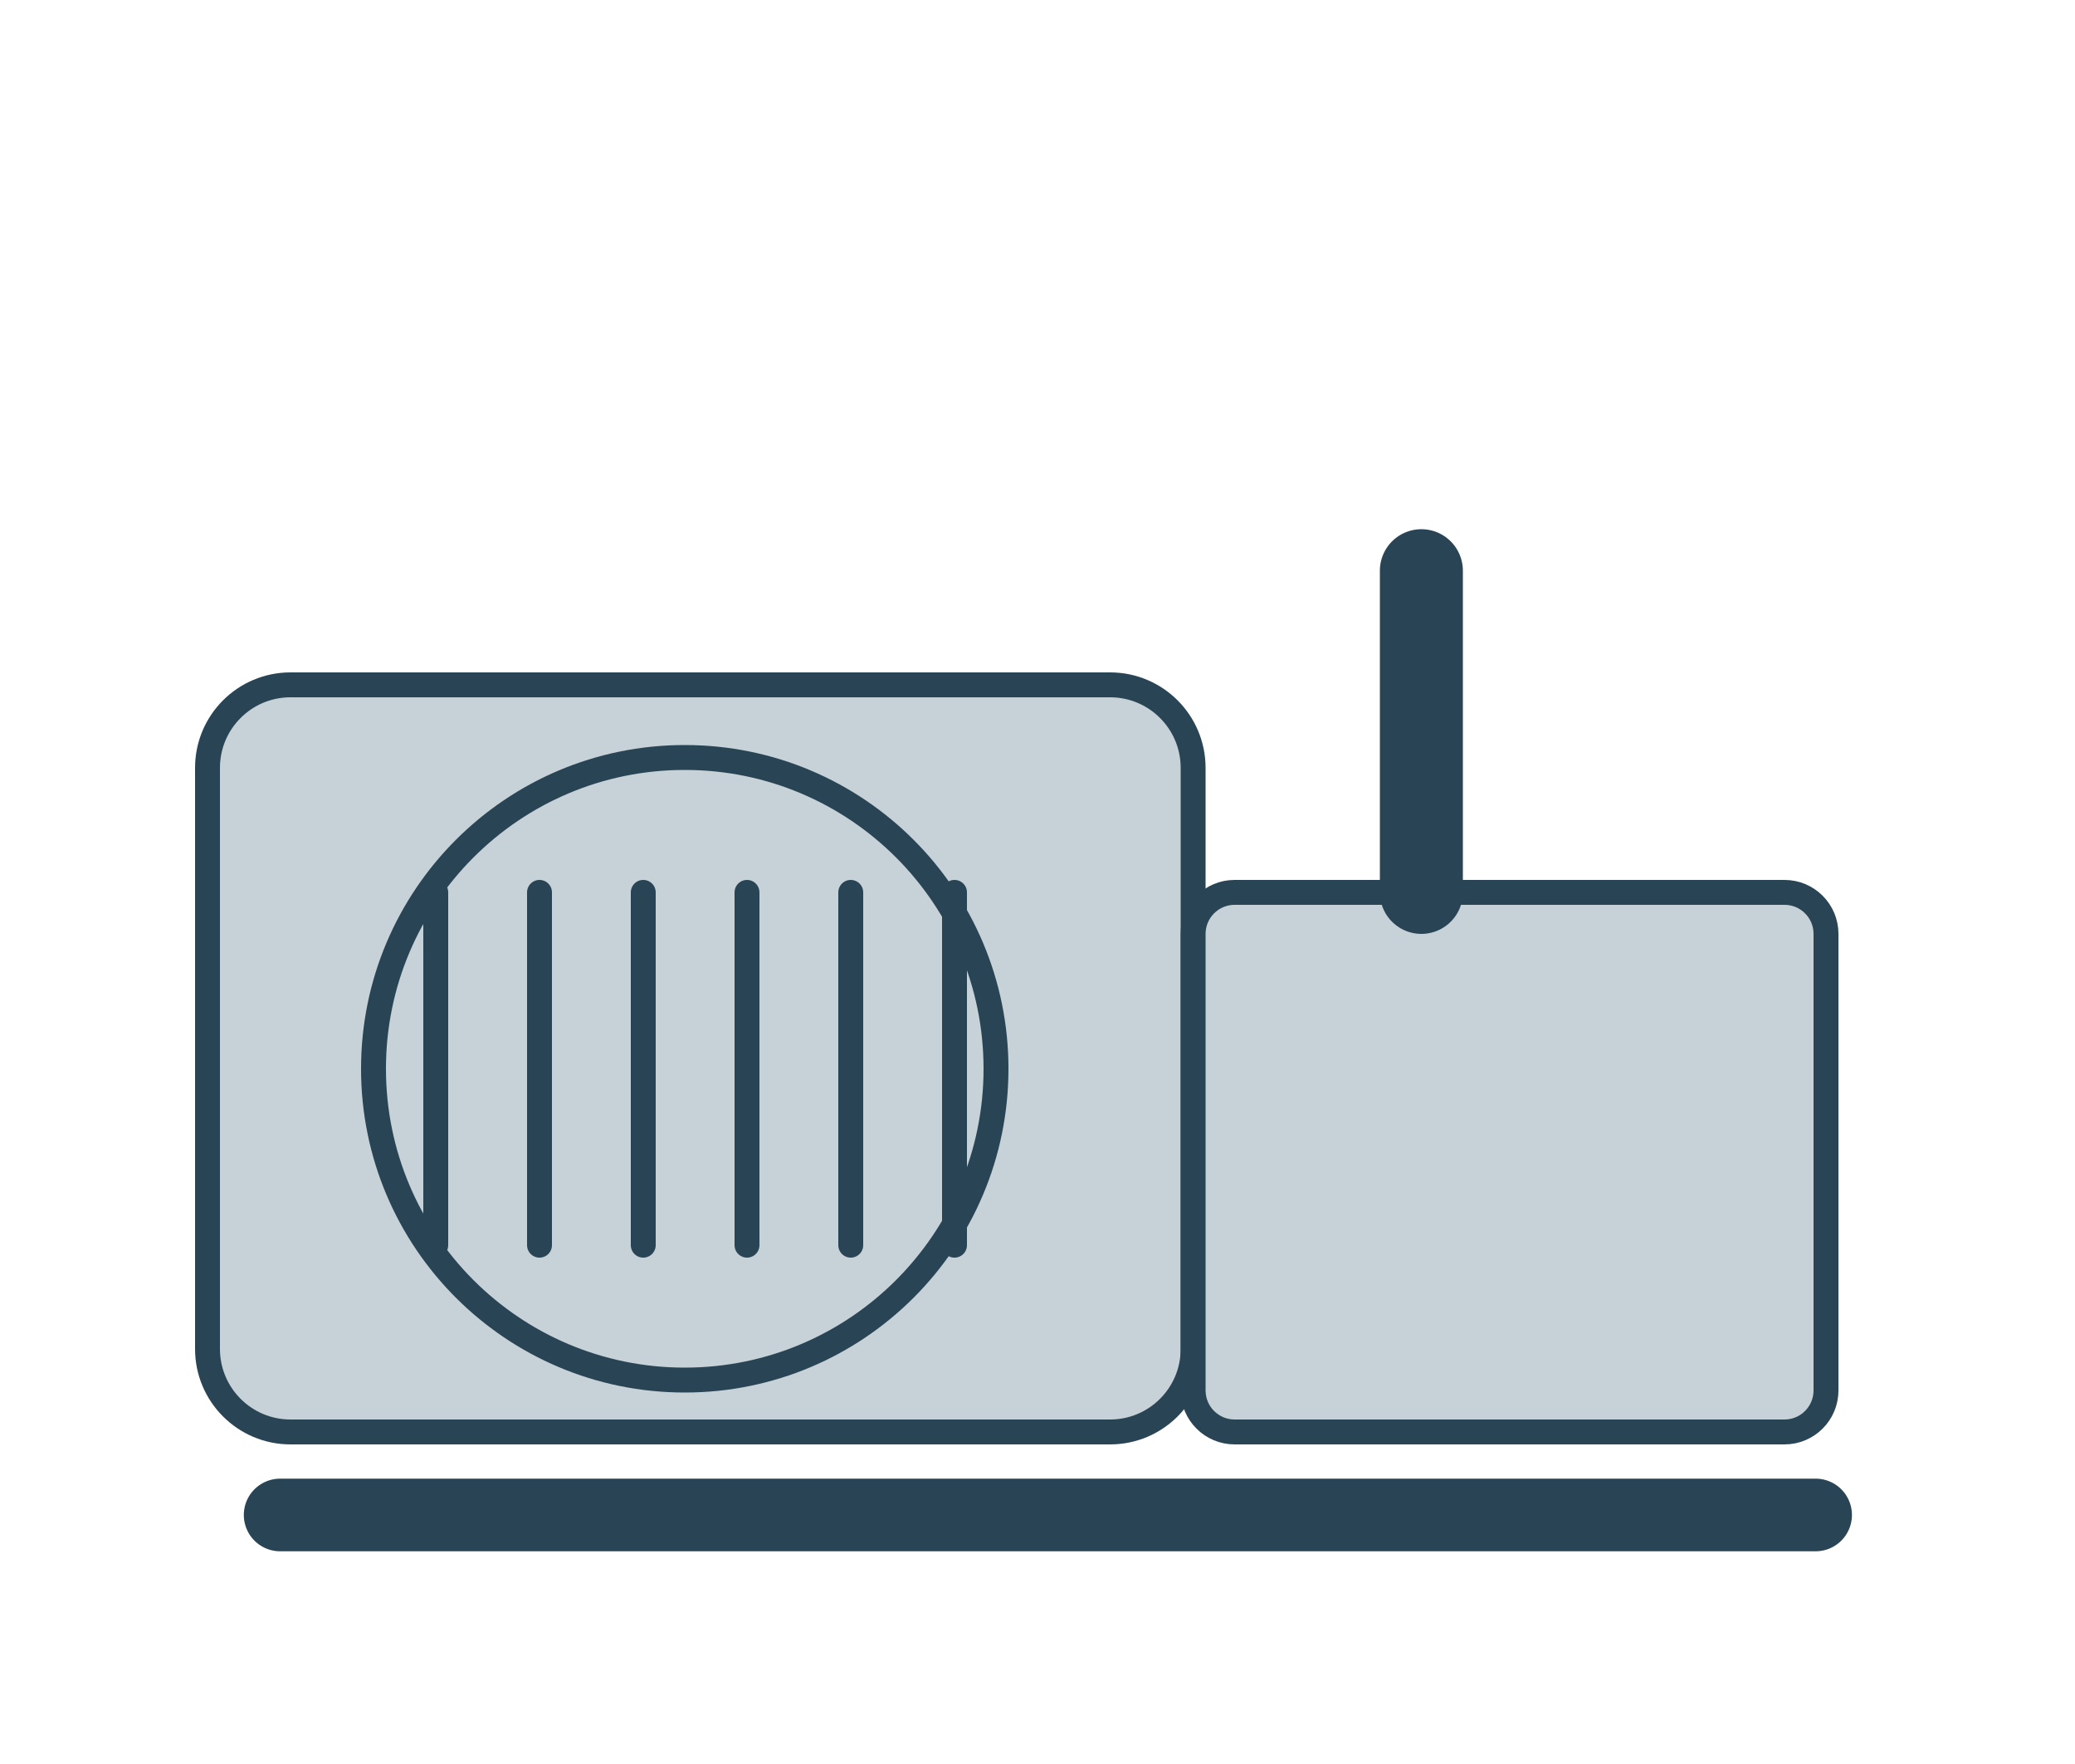
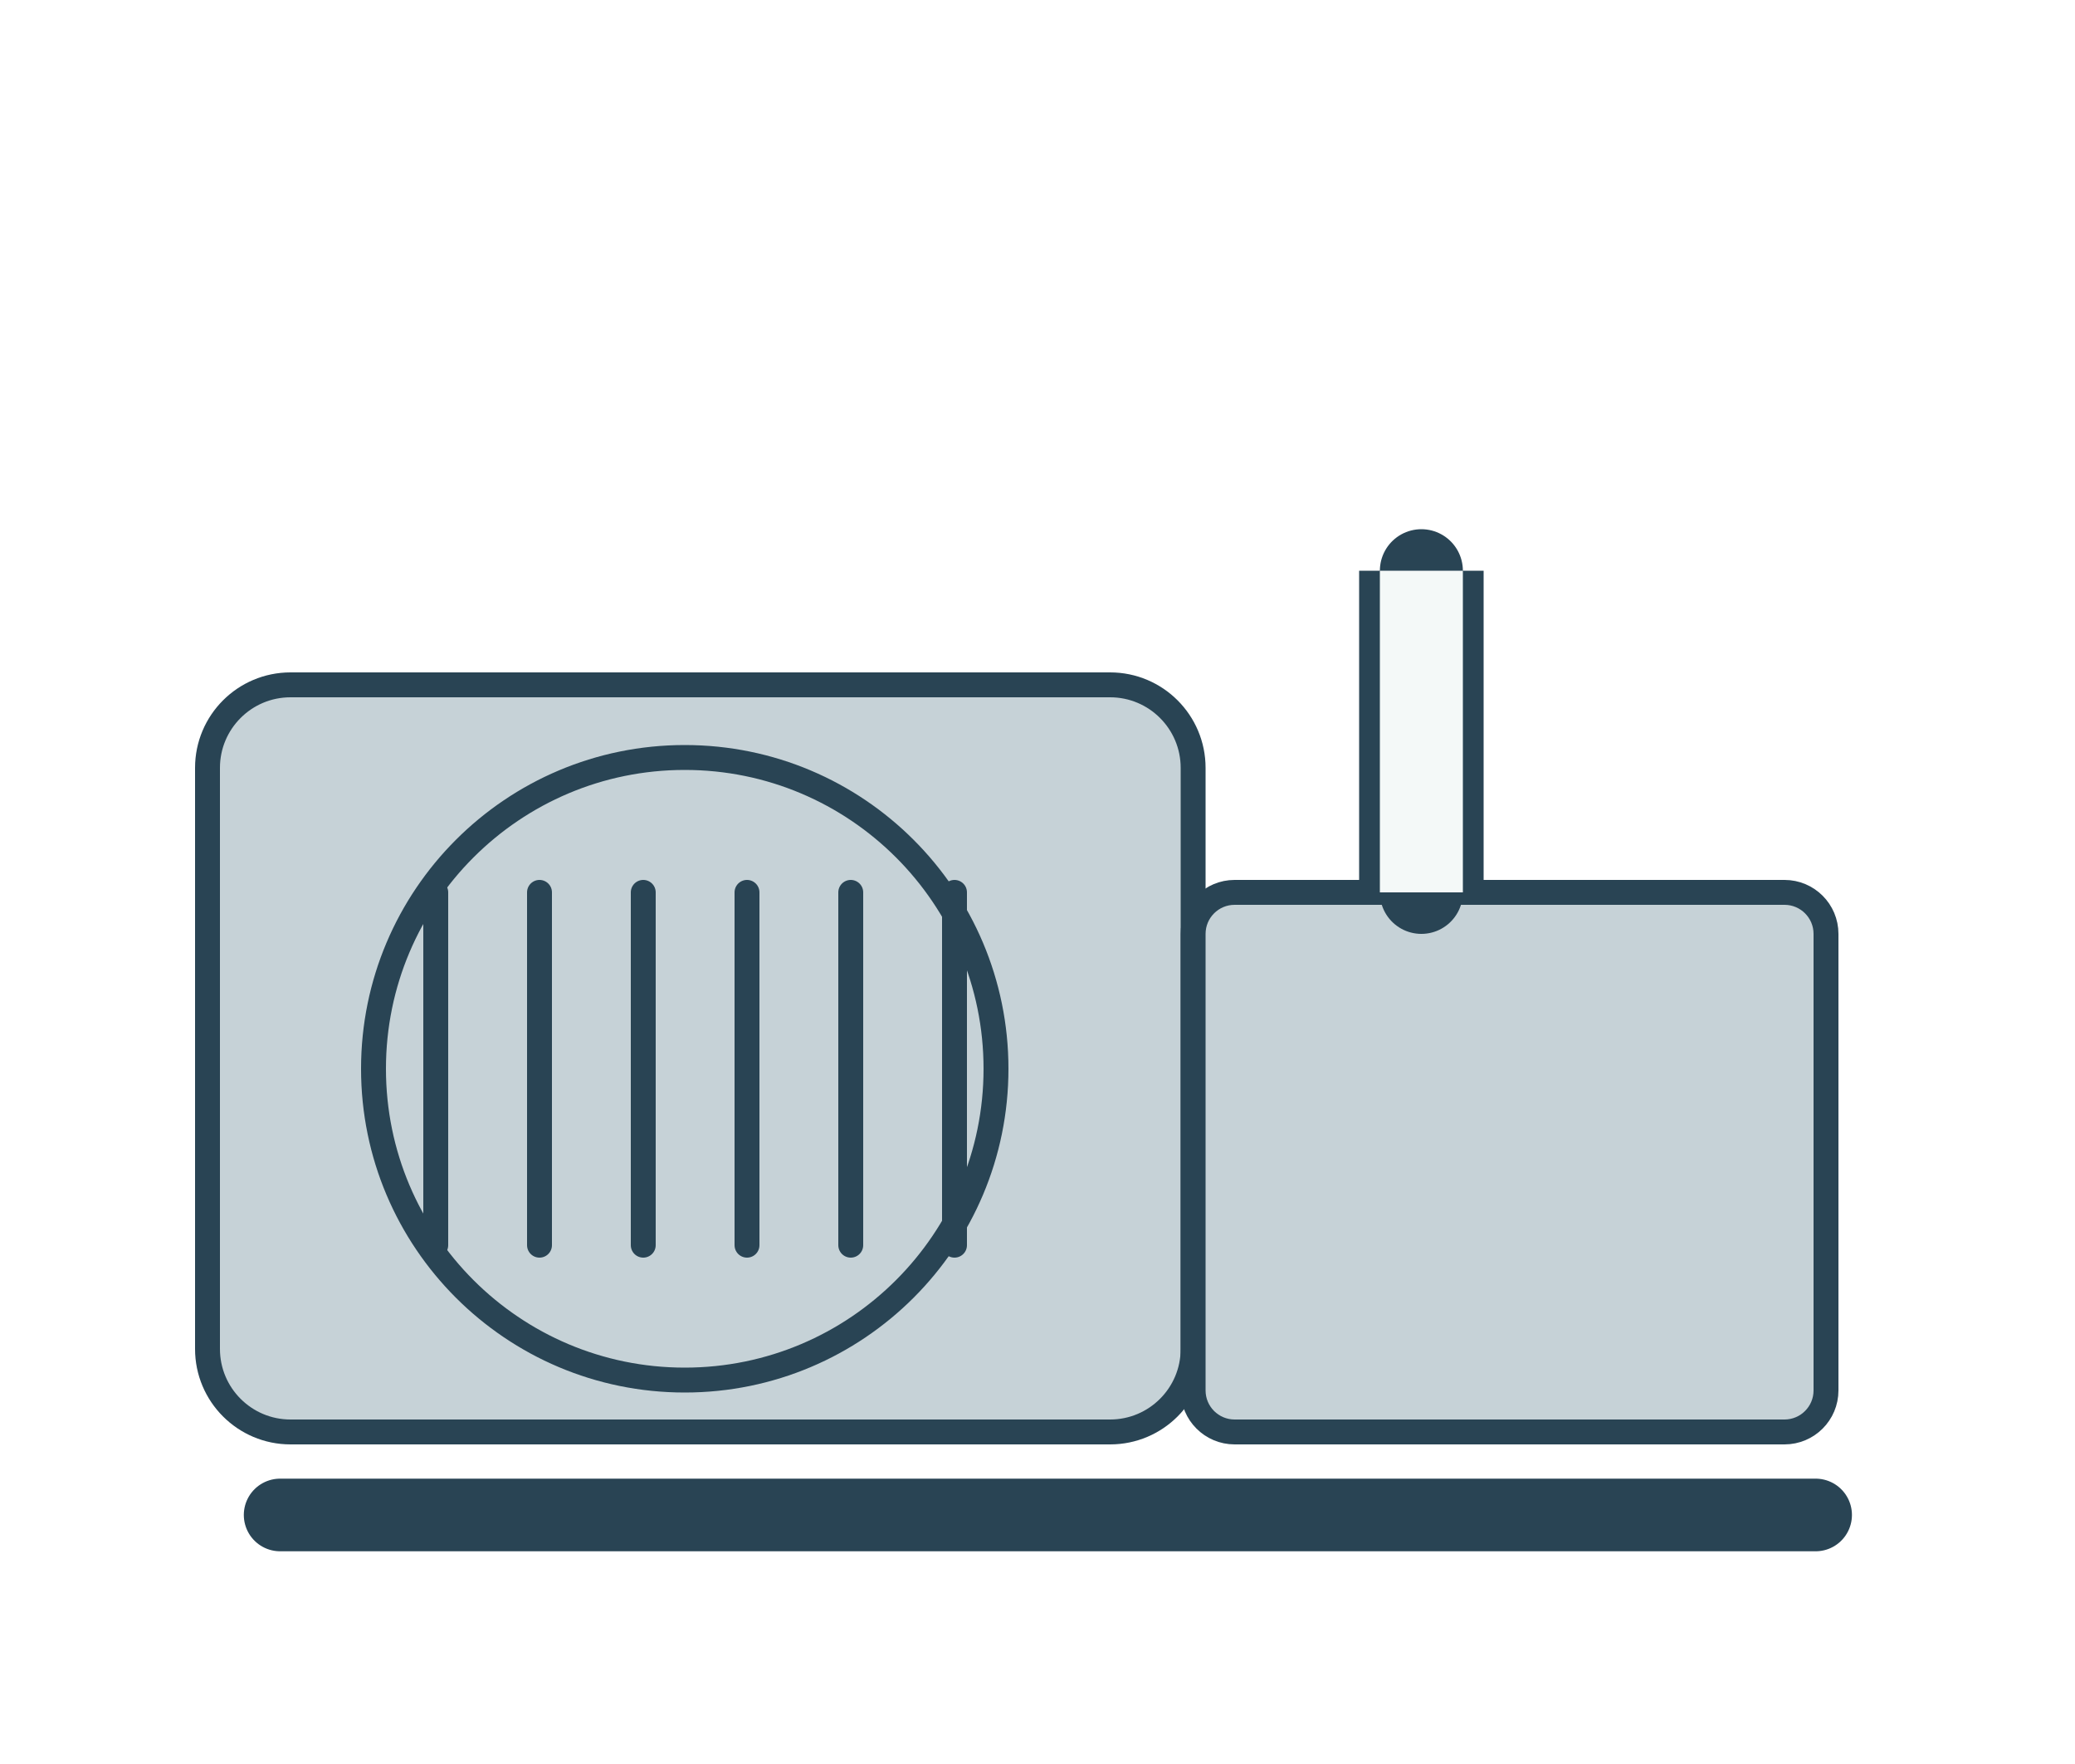
<svg xmlns="http://www.w3.org/2000/svg" width="200" height="170" viewBox="0 0 200 170">
  <g stroke="#294454" stroke-width="2.4" stroke-linejoin="round" stroke-linecap="round">
    <rect x="20" y="66" width="95" height="72" rx="8" fill="#c6d2d7" />
    <ellipse cx="66" cy="103" rx="30" ry="30" fill="none" />
    <line x1="42" y1="86" x2="42" y2="120" />
    <line x1="52" y1="86" x2="52" y2="120" />
    <line x1="62" y1="86" x2="62" y2="120" />
    <line x1="72" y1="86" x2="72" y2="120" />
    <line x1="82" y1="86" x2="82" y2="120" />
    <line x1="92" y1="86" x2="92" y2="120" />
    <rect x="115" y="86" width="61" height="52" rx="4" fill="#c6d2d7" />
    <line x1="137" y1="86" x2="137" y2="55" stroke-width="8" />
    <line x1="27" y1="146" x2="175" y2="146" stroke-width="7" />
+     <path d="M137 86 V55" fill="none" stroke="#294454" stroke-width="12" stroke-linecap="butt" />
+     <path d="M137 86 V55" fill="none" stroke="#f4f9f8" stroke-width="8" stroke-linecap="butt" />
  </g>
</svg>
